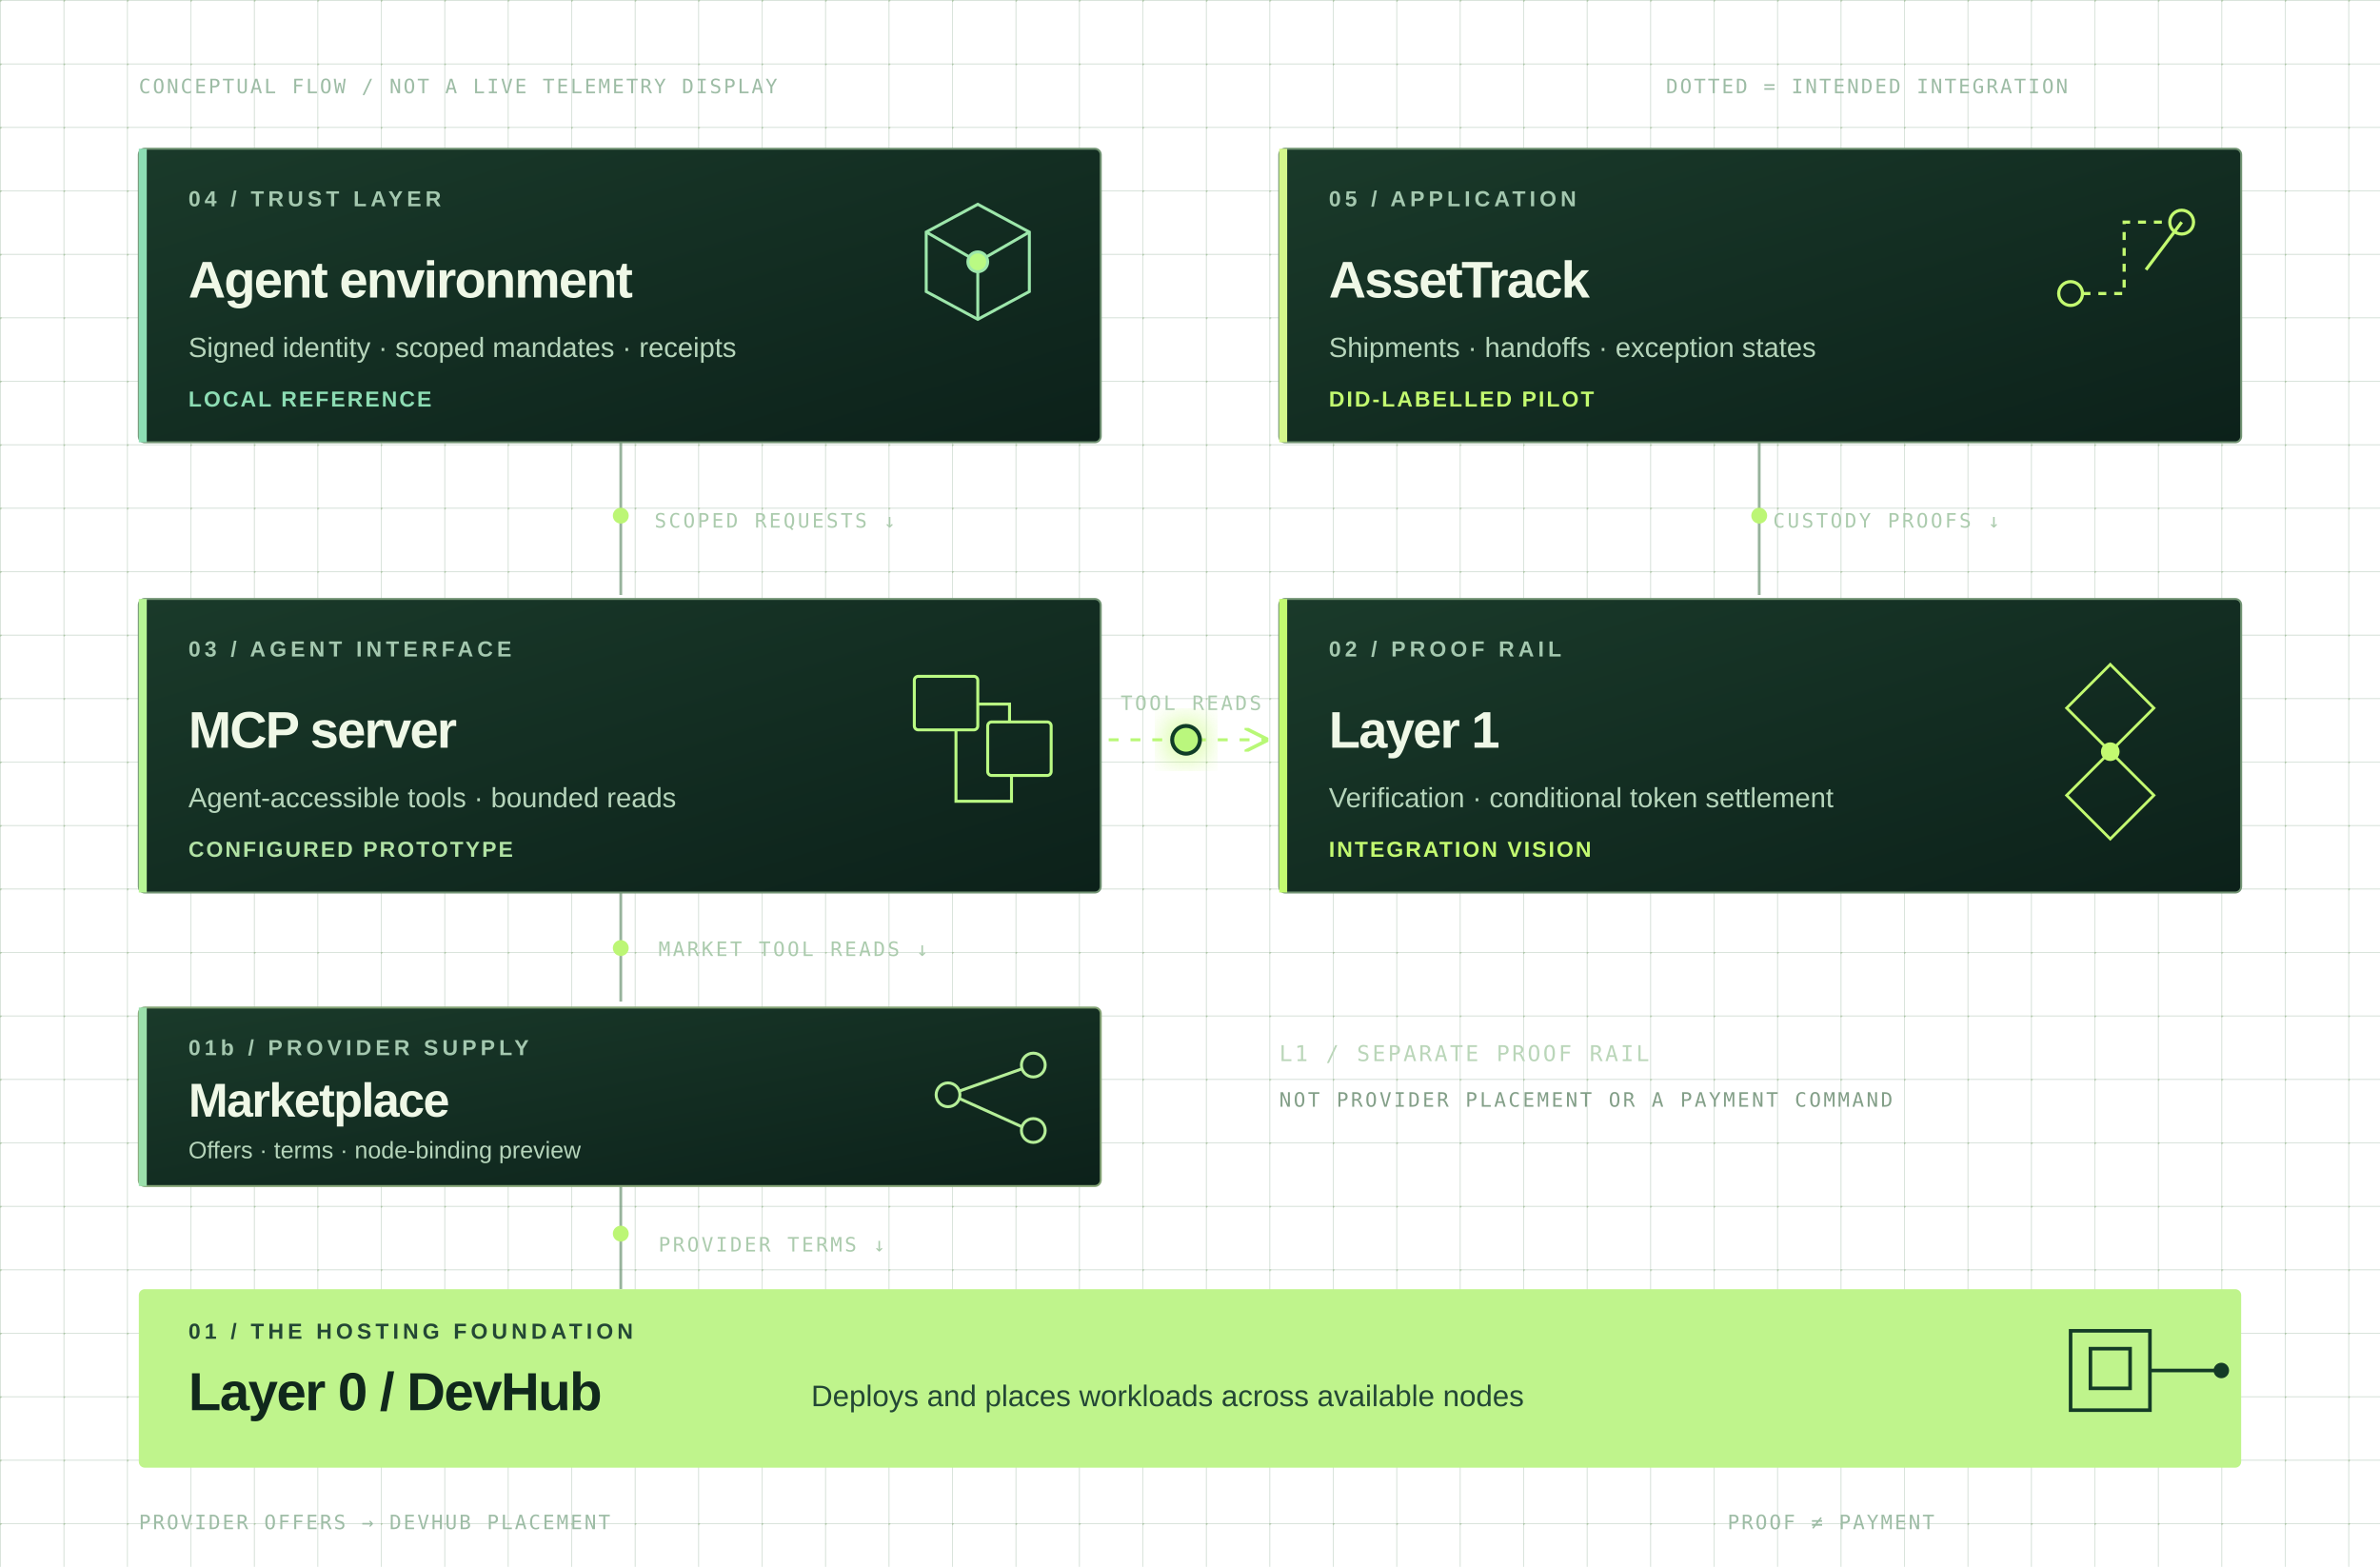
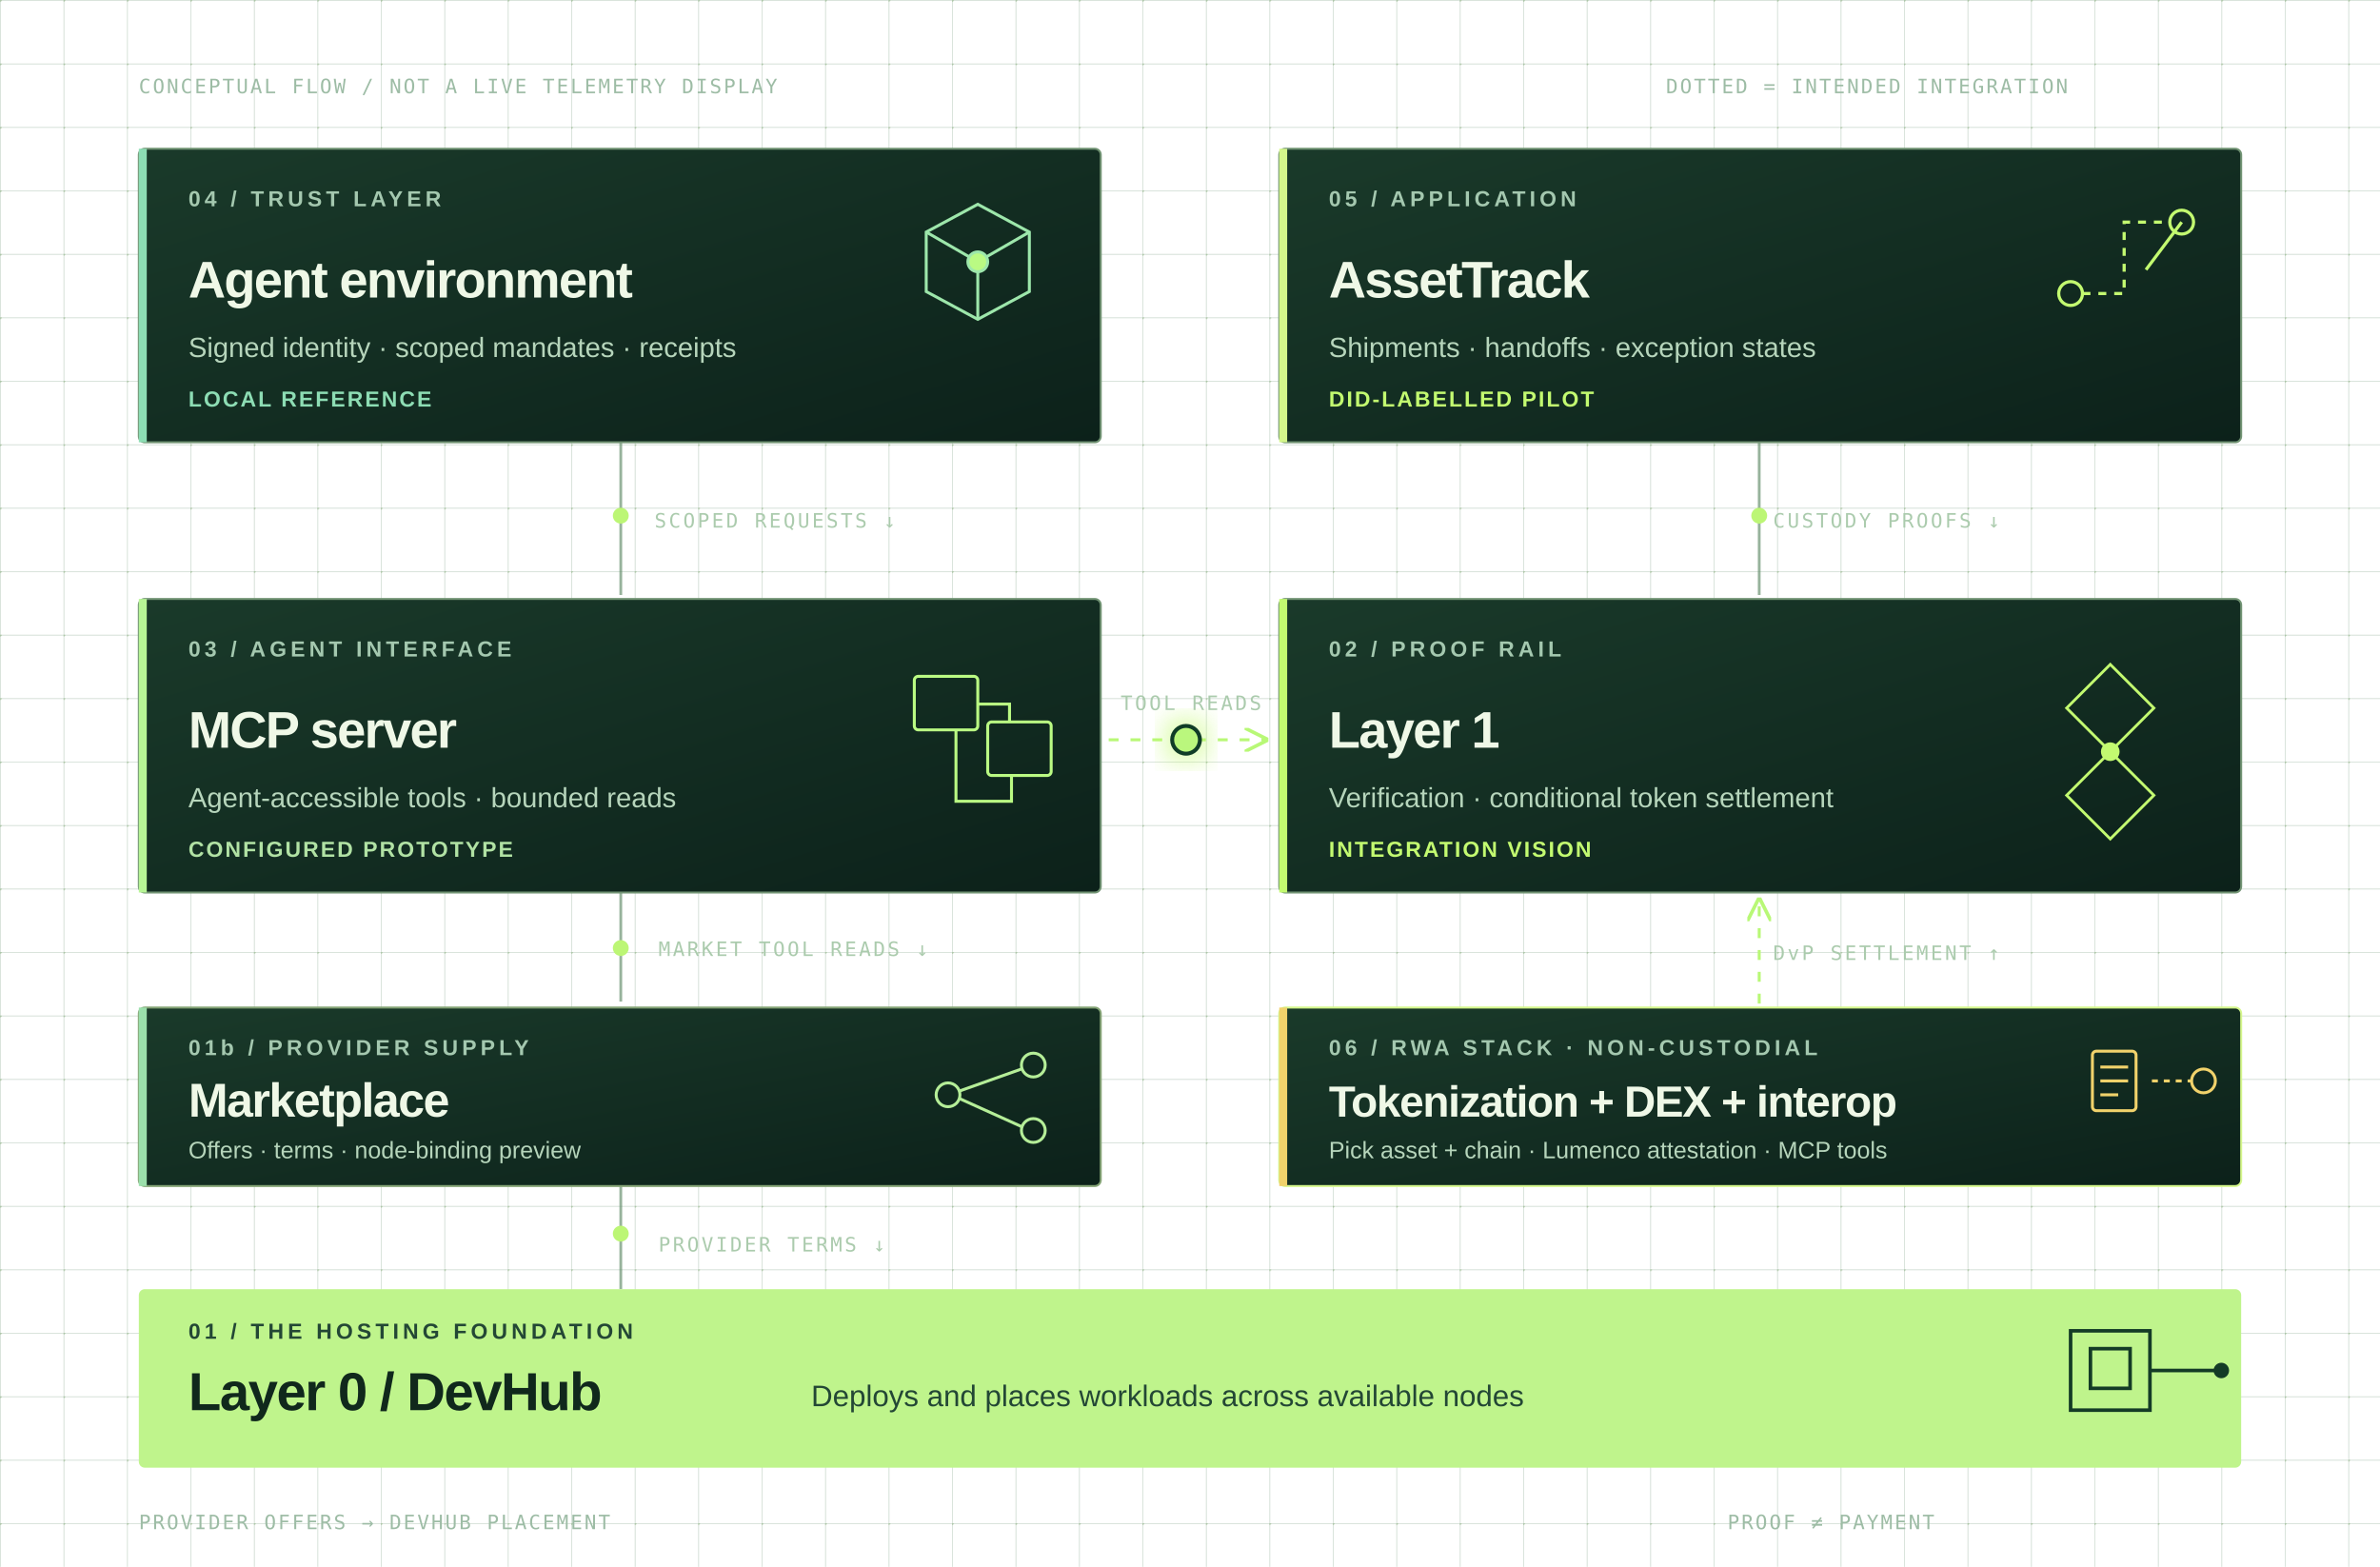
<svg xmlns="http://www.w3.org/2000/svg" viewBox="0 0 1200 790" role="img" aria-labelledby="title description">
  <defs>
    <pattern id="grid" width="32" height="32" patternUnits="userSpaceOnUse">
      <path d="M32 0H0V32" fill="none" stroke="#517e5d" stroke-width=".45" opacity=".45" />
      <circle cx="0" cy="0" r="1" fill="#84ad76" opacity=".4" />
    </pattern>
    <linearGradient id="panel" x1="0" y1="0" x2="1" y2="1">
      <stop stop-color="#1a3a2a" />
      <stop offset="1" stop-color="#0c211a" />
    </linearGradient>
    <linearGradient id="base" x1="0" y1="0" x2="1" y2="0">
      <stop stop-color="#bff777" />
      <stop offset="1" stop-color="#83dba6" />
    </linearGradient>
    <filter id="glow">
      <feGaussianBlur stdDeviation="7" />
    </filter>
    <marker id="arrow" markerWidth="8" markerHeight="8" refX="7" refY="4" orient="auto">
      <path d="M0 0L8 4 0 8" fill="none" stroke="#b8f876" stroke-width="1.2" />
    </marker>
  </defs>
  <rect width="1200" height="790" fill="url(#grid)" />
  <g fill="none" stroke="#608b67" stroke-width="1.4" opacity=".65">
    <path d="M313 223v77" />
    <path d="M887 223v77" />
    <path d="M313 450v55" />
    <path d="M313 598v52" />
  </g>
  <g fill="none" stroke="#b8f876" stroke-width="1.5" stroke-dasharray="5 6" marker-end="url(#arrow)">
    <path d="M559 373h79" />
+     <path d="M887 506v-52" />
  </g>
  <circle cx="598" cy="373" r="13" fill="#c3fa70" opacity=".55" filter="url(#glow)" />
  <circle cx="598" cy="373" r="7" fill="#baf77d" stroke="#103c27" stroke-width="2" />
  <g fill="#abcbad" font-family="ui-monospace,SFMono-Regular,Consolas,monospace" font-size="10" letter-spacing="1.2">
    <text x="330" y="266">SCOPED REQUESTS ↓</text>
    <text x="894" y="266">CUSTODY PROOFS ↓</text>
    <text x="565" y="358">TOOL READS →</text>
    <text x="332" y="482">MARKET TOOL READS ↓</text>
    <text x="332" y="631">PROVIDER TERMS ↓</text>
+     <text x="894" y="484">DvP SETTLEMENT ↑</text>
  </g>
  <circle cx="313" cy="260" r="4" fill="#bcf675" />
  <circle cx="887" cy="260" r="4" fill="#bcf675" />
  <circle cx="313" cy="478" r="4" fill="#bcf675" />
  <circle cx="313" cy="622" r="4" fill="#bcf675" />
  <g font-family="ui-sans-serif,system-ui,Arial,sans-serif">
    <g transform="translate(70 75)">
      <rect width="485" height="148" rx="3" fill="url(#panel)" stroke="#719373" />
      <rect width="4" height="148" fill="#8dddb4" />
      <text x="25" y="29" fill="#a4c8af" font-size="11" font-weight="700" letter-spacing="2">04 / TRUST LAYER</text>
      <text x="25" y="75" fill="#eff8e7" font-size="26" font-weight="650" letter-spacing="-.8">Agent environment</text>
      <text x="25" y="105" fill="#b6d5bb" font-size="14">Signed identity · scoped mandates · receipts</text>
      <text x="25" y="130" fill="#8dddb4" font-size="11" font-weight="700" letter-spacing="1">LOCAL REFERENCE</text>
      <g transform="translate(397 28)" fill="none" stroke="#9de7ab" stroke-width="1.5">
        <path d="M26 0 52 14v30L26 58 0 44V14Z" />
        <path d="m0 14 26 15 26-15M26 29v29" />
        <circle cx="26" cy="29" r="5" fill="#bafa83" />
      </g>
    </g>
    <g transform="translate(645 75)">
      <rect width="485" height="148" rx="3" fill="url(#panel)" stroke="#719373" />
      <rect width="4" height="148" fill="#d4f68b" />
      <text x="25" y="29" fill="#a4c8af" font-size="11" font-weight="700" letter-spacing="2">05 / APPLICATION</text>
      <text x="25" y="75" fill="#eff8e7" font-size="26" font-weight="650" letter-spacing="-.8">AssetTrack</text>
      <text x="25" y="105" fill="#b6d5bb" font-size="14">Shipments · handoffs · exception states</text>
      <text x="25" y="130" fill="#c3fa70" font-size="11" font-weight="700" letter-spacing="1">DID-LABELLED PILOT</text>
      <g transform="translate(393 31)" fill="none" stroke="#c3fa70" stroke-width="1.6">
        <circle cx="6" cy="42" r="6" />
        <circle cx="62" cy="6" r="6" />
        <path d="M12 42h21V6h22" stroke-dasharray="4 4" />
        <path d="M44 30 62 6" />
      </g>
    </g>
    <g transform="translate(70 302)">
      <rect width="485" height="148" rx="3" fill="url(#panel)" stroke="#719373" />
      <rect width="4" height="148" fill="#b7f596" />
      <text x="25" y="29" fill="#a4c8af" font-size="11" font-weight="700" letter-spacing="2">03 / AGENT INTERFACE</text>
      <text x="25" y="75" fill="#eff8e7" font-size="26" font-weight="650" letter-spacing="-.8">MCP server</text>
      <text x="25" y="105" fill="#b6d5bb" font-size="14">Agent-accessible tools · bounded reads</text>
      <text x="25" y="130" fill="#b1e2a4" font-size="11" font-weight="700" letter-spacing="1">CONFIGURED PROTOTYPE</text>
      <g transform="translate(391 39)" stroke="#bafa83" stroke-width="1.5" fill="none">
        <rect x="0" y="0" width="32" height="27" rx="2" />
        <rect x="37" y="23" width="32" height="27" rx="2" />
        <path d="M32 14h16v9M21 27v36h28V50" />
      </g>
    </g>
    <g transform="translate(645 302)">
      <rect width="485" height="148" rx="3" fill="url(#panel)" stroke="#719373" />
      <rect width="4" height="148" fill="#c3fa70" />
      <text x="25" y="29" fill="#a4c8af" font-size="11" font-weight="700" letter-spacing="2">02 / PROOF RAIL</text>
      <text x="25" y="75" fill="#eff8e7" font-size="26" font-weight="650" letter-spacing="-.8">Layer 1</text>
      <text x="25" y="105" fill="#b6d5bb" font-size="14">Verification · conditional token settlement</text>
      <text x="25" y="130" fill="#c3fa70" font-size="11" font-weight="700" letter-spacing="1">INTEGRATION VISION</text>
      <g transform="translate(397 33)" fill="none" stroke="#c3fa70" stroke-width="1.4">
        <path d="m0 22 22-22 22 22-22 22ZM22 44l22 22-22 22L0 66Z" />
        <circle cx="22" cy="44" r="4" fill="#c3fa70" />
      </g>
    </g>
    <g transform="translate(70 508)">
      <rect width="485" height="90" rx="3" fill="url(#panel)" stroke="#84a375" />
      <rect width="4" height="90" fill="#9bdfab" />
      <text x="25" y="24" fill="#a4c8af" font-size="11" font-weight="700" letter-spacing="2">01b / PROVIDER SUPPLY</text>
      <text x="25" y="55" fill="#eff8e7" font-size="24" font-weight="650" letter-spacing="-.7">Marketplace</text>
      <text x="25" y="76" fill="#b6d5bb" font-size="12">Offers · terms · node-binding preview</text>
      <g transform="translate(401 23)" fill="none" stroke="#b5ee98" stroke-width="1.5">
        <circle cx="7" cy="21" r="6" />
        <circle cx="50" cy="6" r="6" />
        <circle cx="50" cy="39" r="6" />
        <path d="m13 19 31-11M13 23l31 14" />
      </g>
    </g>
-     <g fill="#bad6b9" font-family="ui-monospace,SFMono-Regular,Consolas,monospace" font-size="11" letter-spacing="1.2">
-       <text x="645" y="535">L1 / SEPARATE PROOF RAIL</text>
-       <text x="645" y="558" fill="#839f88" font-size="10">NOT PROVIDER PLACEMENT OR A PAYMENT COMMAND</text>
+     <g transform="translate(645 508)">
+       <rect width="485" height="90" rx="3" fill="url(#panel)" stroke="#d4f68b" />
+       <rect width="4" height="90" fill="#f1d26b" />
+       <text x="25" y="24" fill="#a4c8af" font-size="11" font-weight="700" letter-spacing="2">06 / RWA STACK · NON-CUSTODIAL</text>
+       <text x="25" y="55" fill="#eff8e7" font-size="22" font-weight="650" letter-spacing="-.6">Tokenization + DEX + interop</text>
+       <text x="25" y="76" fill="#b6d5bb" font-size="12">Pick asset + chain · Lumenco attestation · MCP tools</text>
+       <g transform="translate(410 22)" fill="none" stroke="#f1d26b" stroke-width="1.5">
+         <rect x="0" y="0" width="22" height="30" rx="2" />
+         <path d="M4 8h14M4 15h14M4 22h9" />
+         <path d="M30 15h20" stroke-dasharray="3 3" />
+         <circle cx="56" cy="15" r="6" />
+       </g>
    </g>
    <g transform="translate(70 650)">
      <rect width="1060" height="90" rx="3" fill="#bff48c" />
      <text x="25" y="25" fill="#234735" font-size="11" font-weight="800" letter-spacing="2">01 / THE HOSTING FOUNDATION</text>
      <text x="25" y="61" fill="#10281c" font-size="27" font-weight="700" letter-spacing="-.7">Layer 0 / DevHub</text>
      <text x="339" y="59" fill="#234735" font-size="15">Deploys and places workloads across available nodes</text>
      <g transform="translate(972 21)" stroke="#143b26" stroke-width="1.8" fill="none">
        <path d="M2 0h40v40H2zM12 9h20v20H12zM42 20h34" />
        <circle cx="78" cy="20" r="3" fill="#143b26" />
      </g>
    </g>
  </g>
  <g font-family="ui-monospace,SFMono-Regular,Consolas,monospace" font-size="10" fill="#9dbca5" letter-spacing="1">
    <text x="70" y="47">CONCEPTUAL FLOW / NOT A LIVE TELEMETRY DISPLAY</text>
    <text x="840" y="47">DOTTED = INTENDED INTEGRATION</text>
    <text x="70" y="771">PROVIDER OFFERS → DEVHUB PLACEMENT</text>
    <text x="871" y="771">PROOF ≠ PAYMENT</text>
  </g>
</svg>
